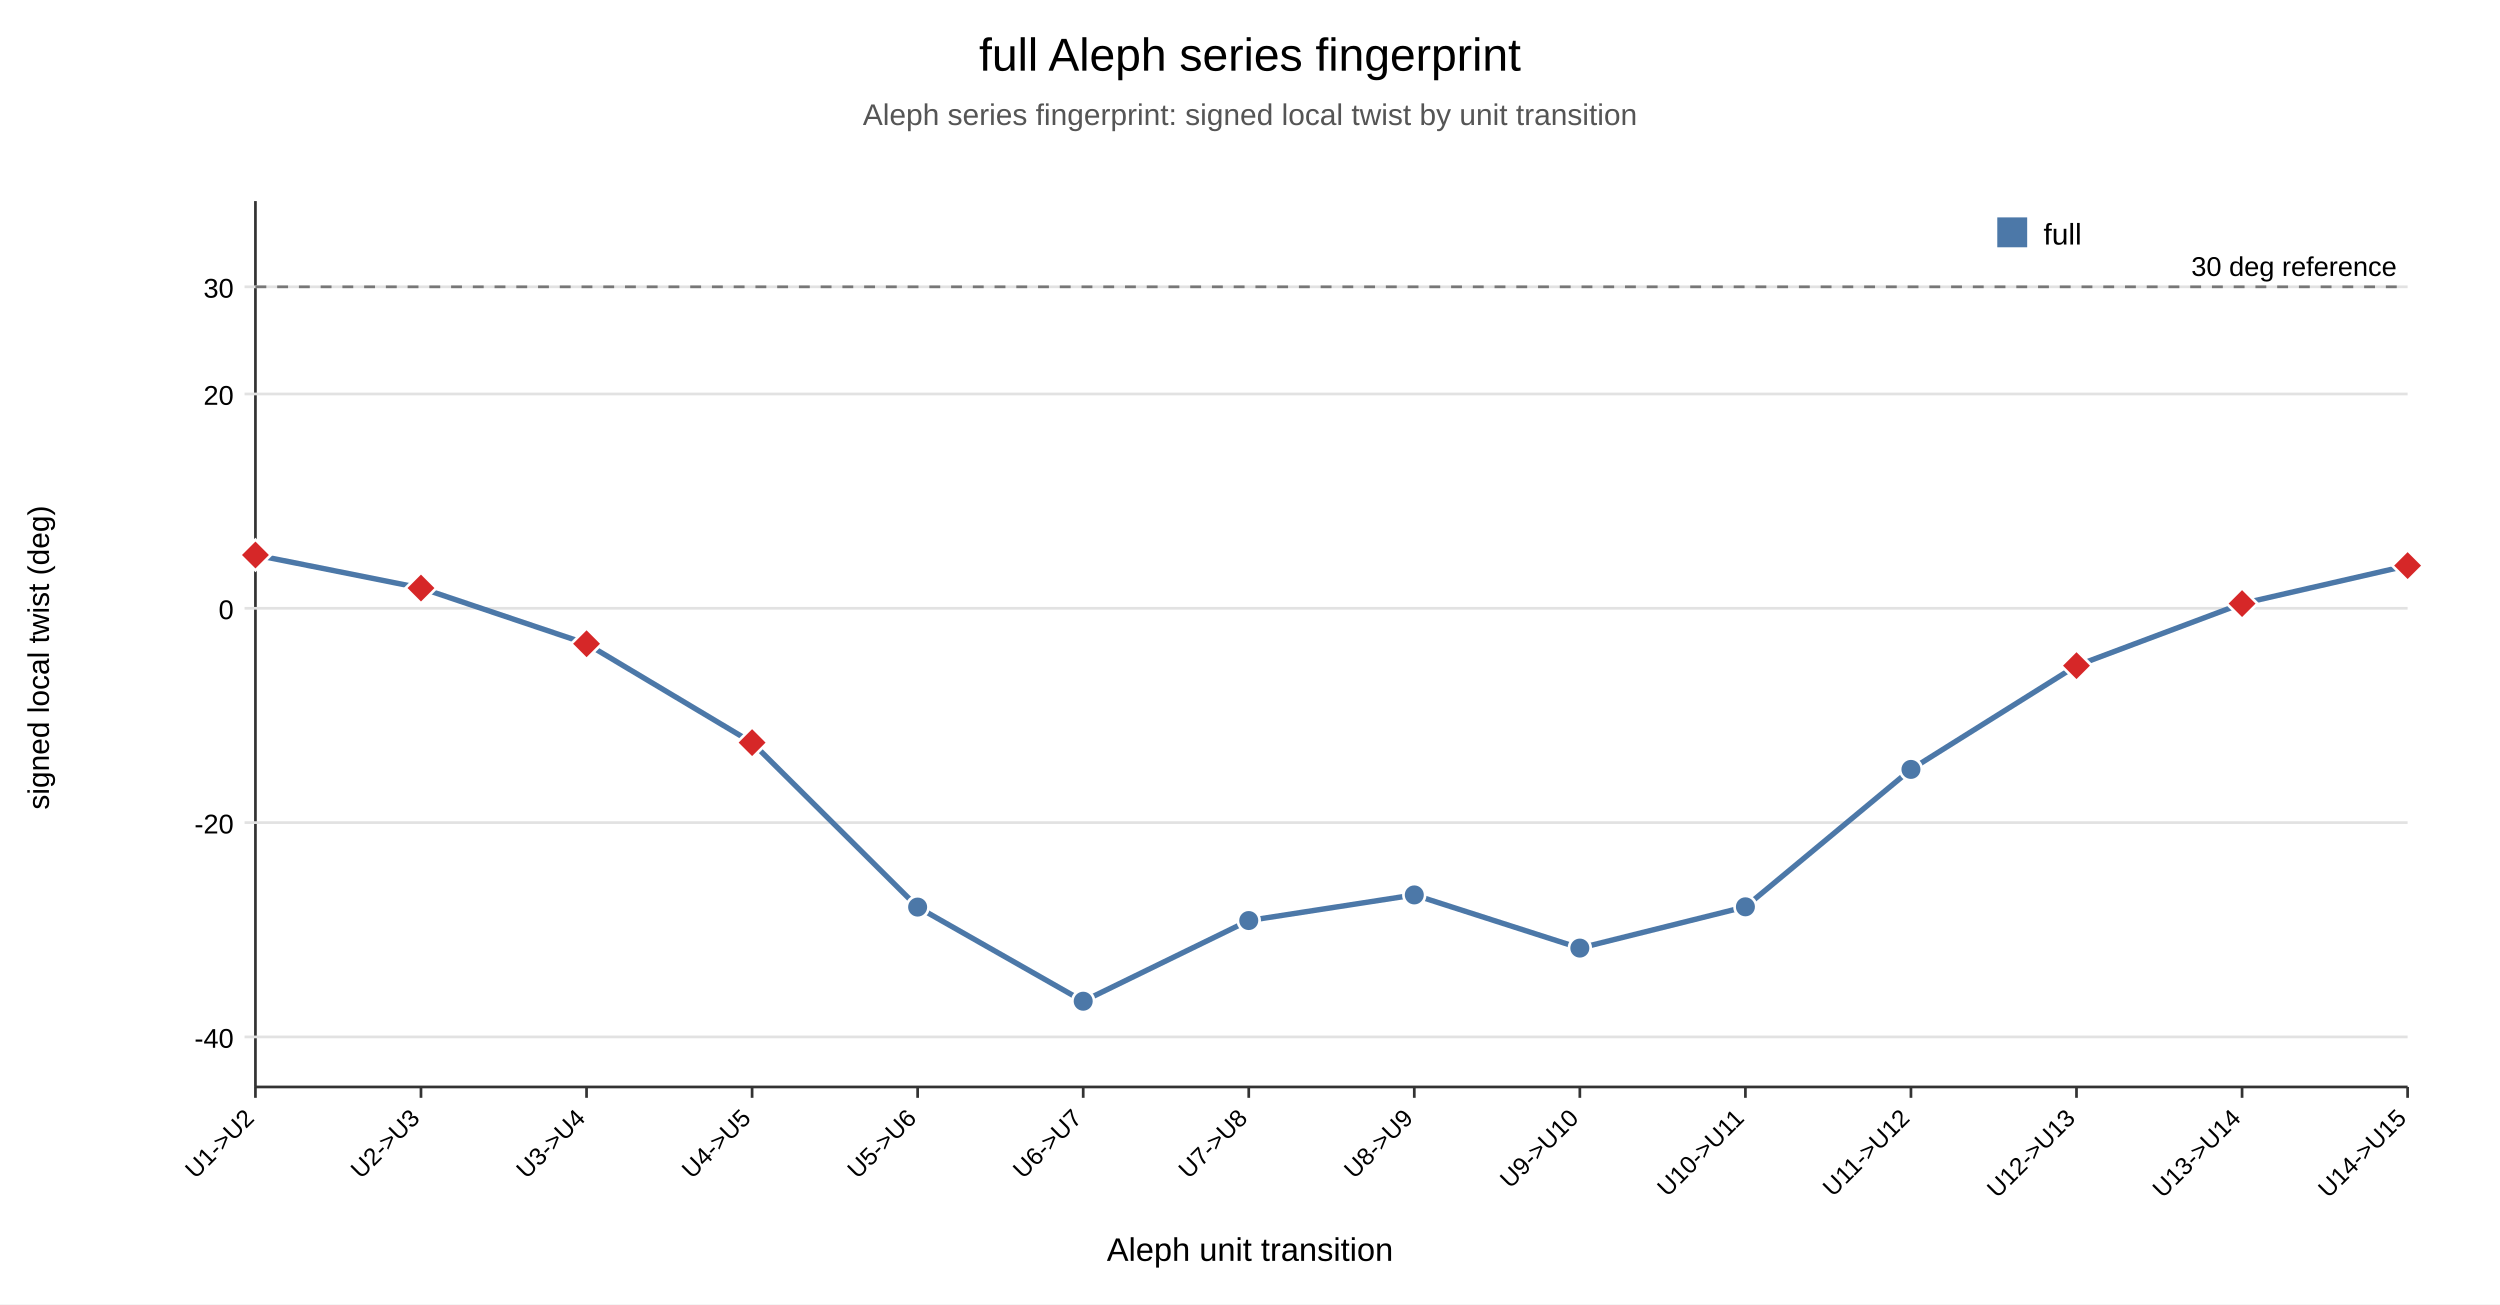
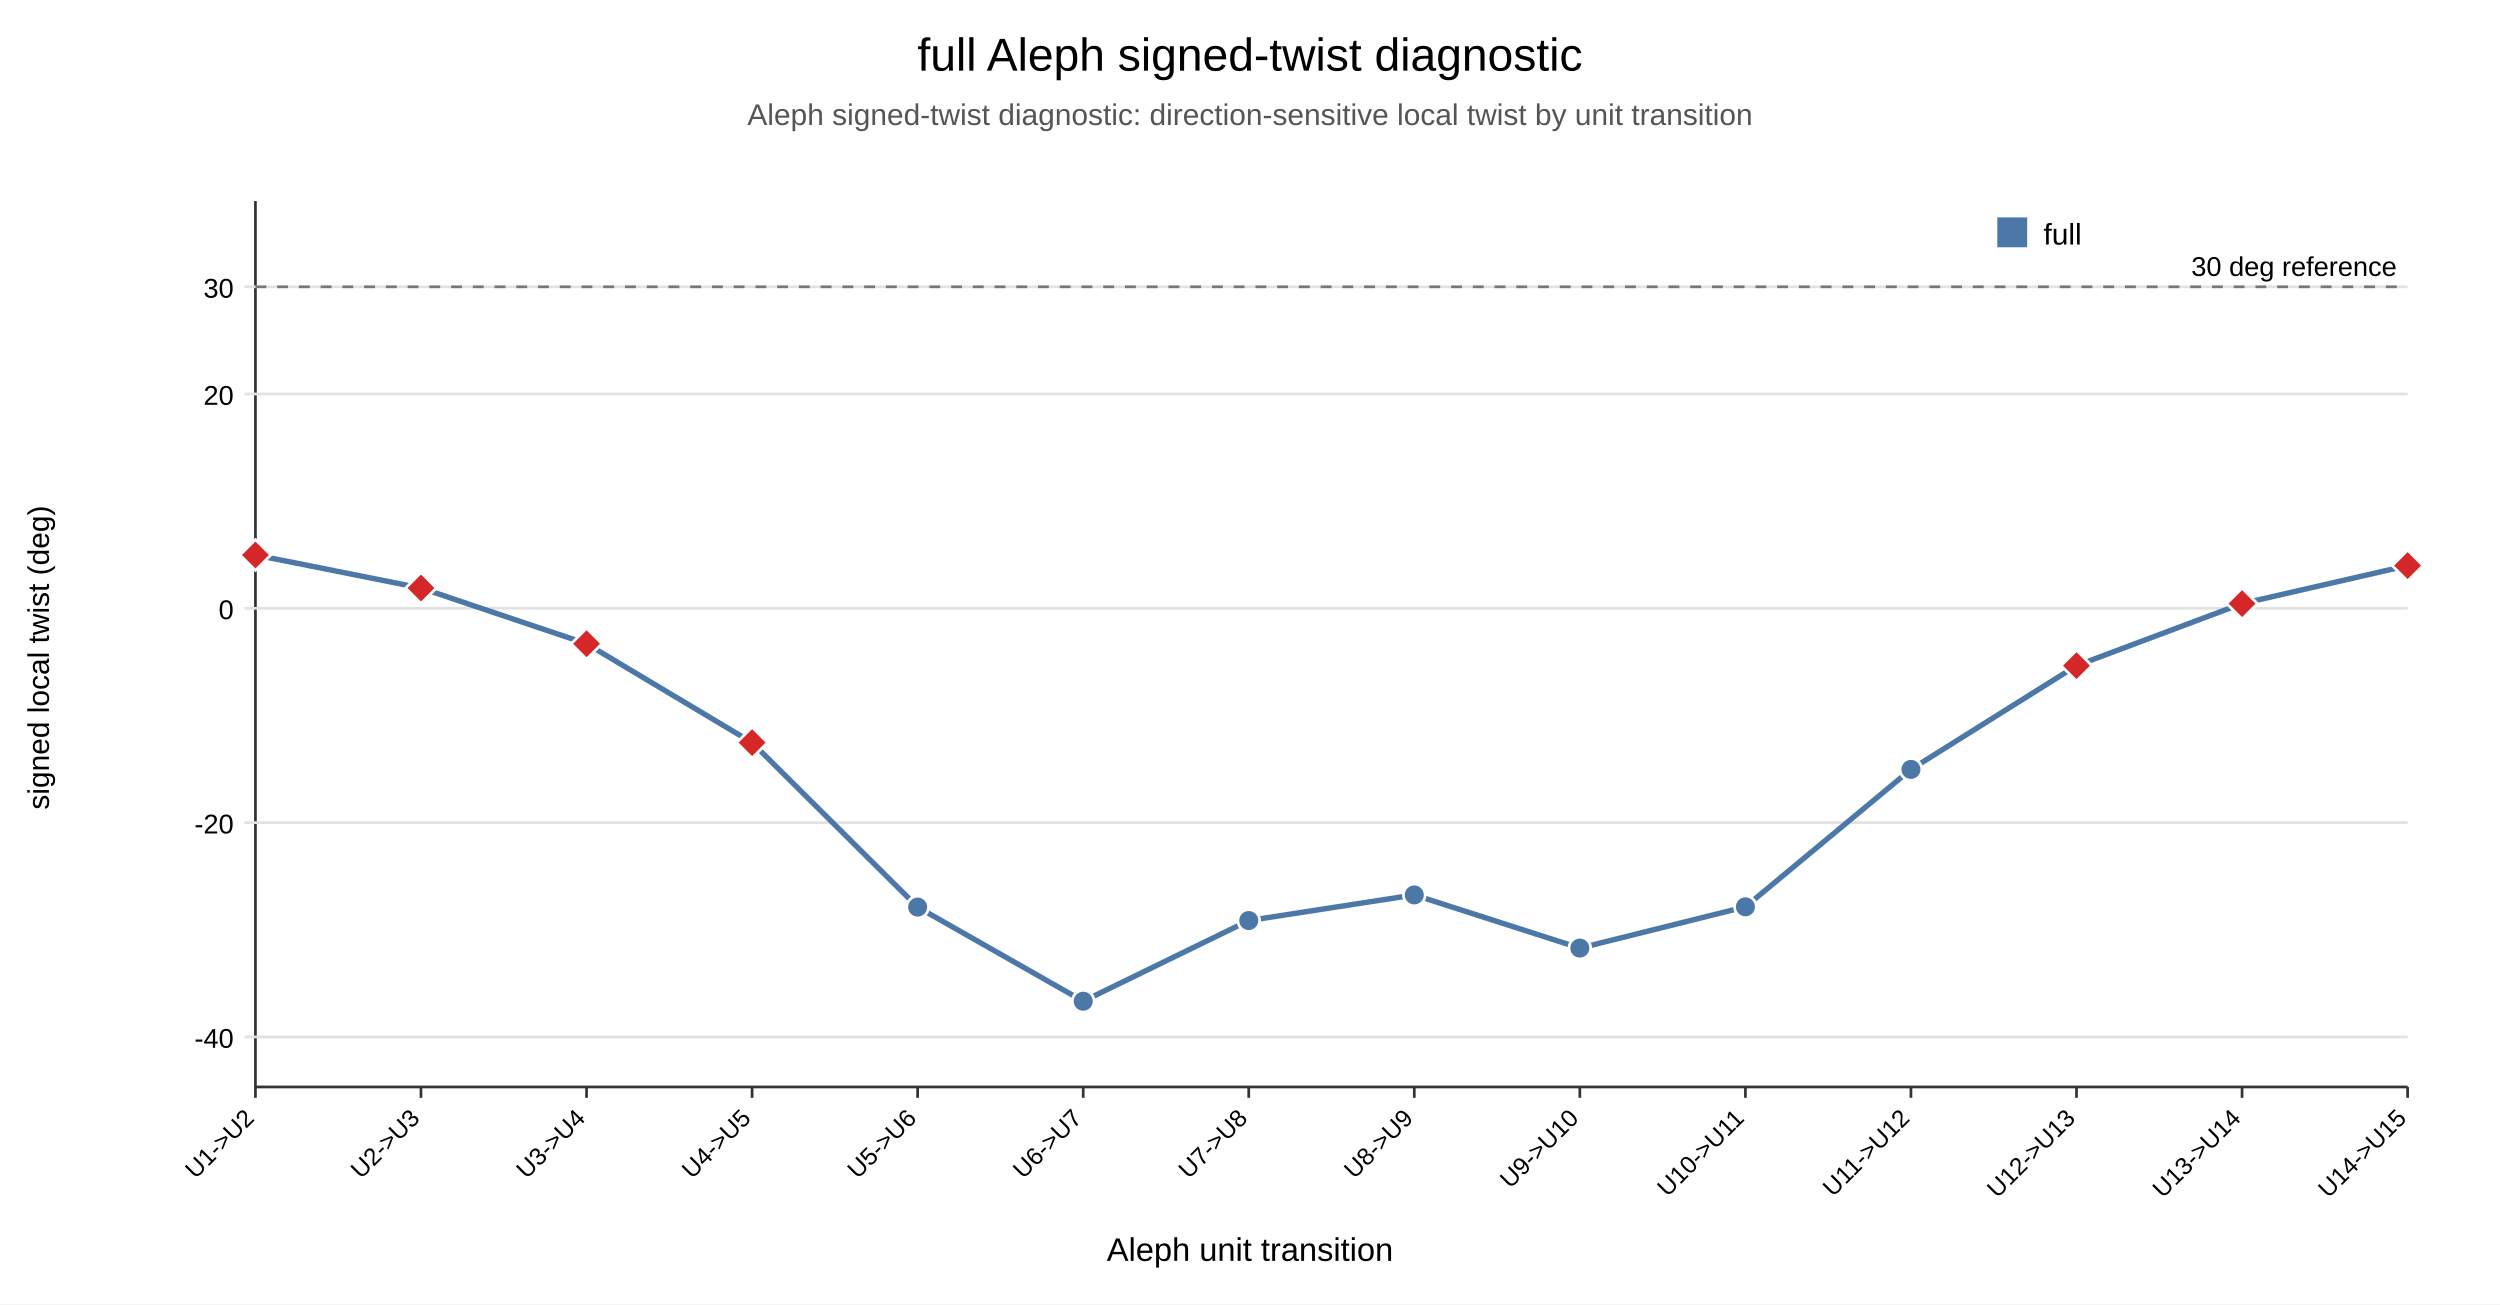
<svg xmlns="http://www.w3.org/2000/svg" width="920" height="480" viewBox="0 0 920 480">
  <rect width="100%" height="100%" fill="white" />
-   <text x="460" y="26" text-anchor="middle" font-family="Arial" font-size="17">full Aleph series fingerprint</text>
-   <text x="460" y="46" text-anchor="middle" font-family="Arial" font-size="11" fill="#555">Aleph series fingerprint: signed local twist by unit transition</text>
+   <text x="460" y="26" text-anchor="middle" font-family="Arial" font-size="17">full Aleph signed-twist diagnostic</text>
+   <text x="460" y="46" text-anchor="middle" font-family="Arial" font-size="11" fill="#555">Aleph signed-twist diagnostic: direction-sensitive local twist by unit transition</text>
  <line x1="94" y1="74" x2="94" y2="400" stroke="#333" />
  <line x1="94" y1="400" x2="886" y2="400" stroke="#333" />
  <line x1="90" y1="381.59" x2="886" y2="381.59" stroke="#e2e2e2" />
  <text x="86" y="385.59" text-anchor="end" font-family="Arial" font-size="10">-40</text>
  <line x1="90" y1="302.72" x2="886" y2="302.72" stroke="#e2e2e2" />
  <text x="86" y="306.72" text-anchor="end" font-family="Arial" font-size="10">-20</text>
  <line x1="90" y1="223.85" x2="886" y2="223.85" stroke="#e2e2e2" />
  <text x="86" y="227.85" text-anchor="end" font-family="Arial" font-size="10">0</text>
  <line x1="90" y1="144.98" x2="886" y2="144.98" stroke="#e2e2e2" />
  <text x="86" y="148.98" text-anchor="end" font-family="Arial" font-size="10">20</text>
  <line x1="90" y1="105.55" x2="886" y2="105.55" stroke="#e2e2e2" />
  <text x="86" y="109.55" text-anchor="end" font-family="Arial" font-size="10">30</text>
  <line x1="94.00" y1="400" x2="94.00" y2="404" stroke="#333" />
  <text x="94.00" y="412" text-anchor="end" font-family="Arial" font-size="9" transform="rotate(-45 94.00,412)">U1-&gt;U2</text>
  <line x1="154.92" y1="400" x2="154.92" y2="404" stroke="#333" />
  <text x="154.92" y="412" text-anchor="end" font-family="Arial" font-size="9" transform="rotate(-45 154.92,412)">U2-&gt;U3</text>
  <line x1="215.85" y1="400" x2="215.85" y2="404" stroke="#333" />
  <text x="215.85" y="412" text-anchor="end" font-family="Arial" font-size="9" transform="rotate(-45 215.85,412)">U3-&gt;U4</text>
  <line x1="276.77" y1="400" x2="276.77" y2="404" stroke="#333" />
  <text x="276.77" y="412" text-anchor="end" font-family="Arial" font-size="9" transform="rotate(-45 276.77,412)">U4-&gt;U5</text>
  <line x1="337.69" y1="400" x2="337.69" y2="404" stroke="#333" />
  <text x="337.69" y="412" text-anchor="end" font-family="Arial" font-size="9" transform="rotate(-45 337.69,412)">U5-&gt;U6</text>
  <line x1="398.62" y1="400" x2="398.62" y2="404" stroke="#333" />
  <text x="398.62" y="412" text-anchor="end" font-family="Arial" font-size="9" transform="rotate(-45 398.62,412)">U6-&gt;U7</text>
  <line x1="459.54" y1="400" x2="459.54" y2="404" stroke="#333" />
  <text x="459.54" y="412" text-anchor="end" font-family="Arial" font-size="9" transform="rotate(-45 459.54,412)">U7-&gt;U8</text>
  <line x1="520.46" y1="400" x2="520.46" y2="404" stroke="#333" />
  <text x="520.46" y="412" text-anchor="end" font-family="Arial" font-size="9" transform="rotate(-45 520.46,412)">U8-&gt;U9</text>
  <line x1="581.38" y1="400" x2="581.38" y2="404" stroke="#333" />
  <text x="581.38" y="412" text-anchor="end" font-family="Arial" font-size="9" transform="rotate(-45 581.38,412)">U9-&gt;U10</text>
  <line x1="642.31" y1="400" x2="642.31" y2="404" stroke="#333" />
  <text x="642.31" y="412" text-anchor="end" font-family="Arial" font-size="9" transform="rotate(-45 642.31,412)">U10-&gt;U11</text>
  <line x1="703.23" y1="400" x2="703.23" y2="404" stroke="#333" />
  <text x="703.23" y="412" text-anchor="end" font-family="Arial" font-size="9" transform="rotate(-45 703.23,412)">U11-&gt;U12</text>
  <line x1="764.15" y1="400" x2="764.15" y2="404" stroke="#333" />
  <text x="764.15" y="412" text-anchor="end" font-family="Arial" font-size="9" transform="rotate(-45 764.15,412)">U12-&gt;U13</text>
  <line x1="825.08" y1="400" x2="825.08" y2="404" stroke="#333" />
  <text x="825.08" y="412" text-anchor="end" font-family="Arial" font-size="9" transform="rotate(-45 825.08,412)">U13-&gt;U14</text>
  <line x1="886.00" y1="400" x2="886.00" y2="404" stroke="#333" />
  <text x="886.00" y="412" text-anchor="end" font-family="Arial" font-size="9" transform="rotate(-45 886.00,412)">U14-&gt;U15</text>
  <line x1="94" y1="105.55" x2="886" y2="105.55" stroke="#777" stroke-dasharray="4 4" />
  <text x="882" y="101.55" text-anchor="end" font-family="Arial" font-size="10">30 deg reference</text>
  <polyline points="94.00,204.24 154.92,216.40 215.85,236.90 276.77,273.28 337.69,333.81 398.62,368.45 459.54,338.76 520.46,329.33 581.38,348.90 642.31,333.71 703.23,283.14 764.15,244.96 825.08,222.12 886.00,208.14" fill="none" stroke="#4c78a8" stroke-width="2" />
  <rect x="90.00" y="200.24" width="8" height="8" transform="rotate(45 94.00,204.24)" fill="#d62728" stroke="white" stroke-width="1" />
  <rect x="150.92" y="212.40" width="8" height="8" transform="rotate(45 154.92,216.40)" fill="#d62728" stroke="white" stroke-width="1" />
  <rect x="211.85" y="232.90" width="8" height="8" transform="rotate(45 215.85,236.90)" fill="#d62728" stroke="white" stroke-width="1" />
  <rect x="272.77" y="269.28" width="8" height="8" transform="rotate(45 276.77,273.28)" fill="#d62728" stroke="white" stroke-width="1" />
  <circle cx="337.69" cy="333.81" r="4" fill="#4c78a8" stroke="white" stroke-width="1" />
  <circle cx="398.62" cy="368.45" r="4" fill="#4c78a8" stroke="white" stroke-width="1" />
  <circle cx="459.54" cy="338.76" r="4" fill="#4c78a8" stroke="white" stroke-width="1" />
  <circle cx="520.46" cy="329.33" r="4" fill="#4c78a8" stroke="white" stroke-width="1" />
  <circle cx="581.38" cy="348.90" r="4" fill="#4c78a8" stroke="white" stroke-width="1" />
  <circle cx="642.31" cy="333.71" r="4" fill="#4c78a8" stroke="white" stroke-width="1" />
  <circle cx="703.23" cy="283.14" r="4" fill="#4c78a8" stroke="white" stroke-width="1" />
  <rect x="760.15" y="240.96" width="8" height="8" transform="rotate(45 764.15,244.96)" fill="#d62728" stroke="white" stroke-width="1" />
  <rect x="821.08" y="218.12" width="8" height="8" transform="rotate(45 825.08,222.12)" fill="#d62728" stroke="white" stroke-width="1" />
  <rect x="882.00" y="204.14" width="8" height="8" transform="rotate(45 886.00,208.14)" fill="#d62728" stroke="white" stroke-width="1" />
  <rect x="735" y="80" width="11" height="11" fill="#4c78a8" />
  <text x="752" y="90" font-family="Arial" font-size="11">full</text>
  <text x="18" y="242" text-anchor="middle" font-family="Arial" font-size="11" transform="rotate(-90 18,242)">signed local twist (deg)</text>
  <text x="460" y="464" text-anchor="middle" font-family="Arial" font-size="12">Aleph unit transition</text>
</svg>
